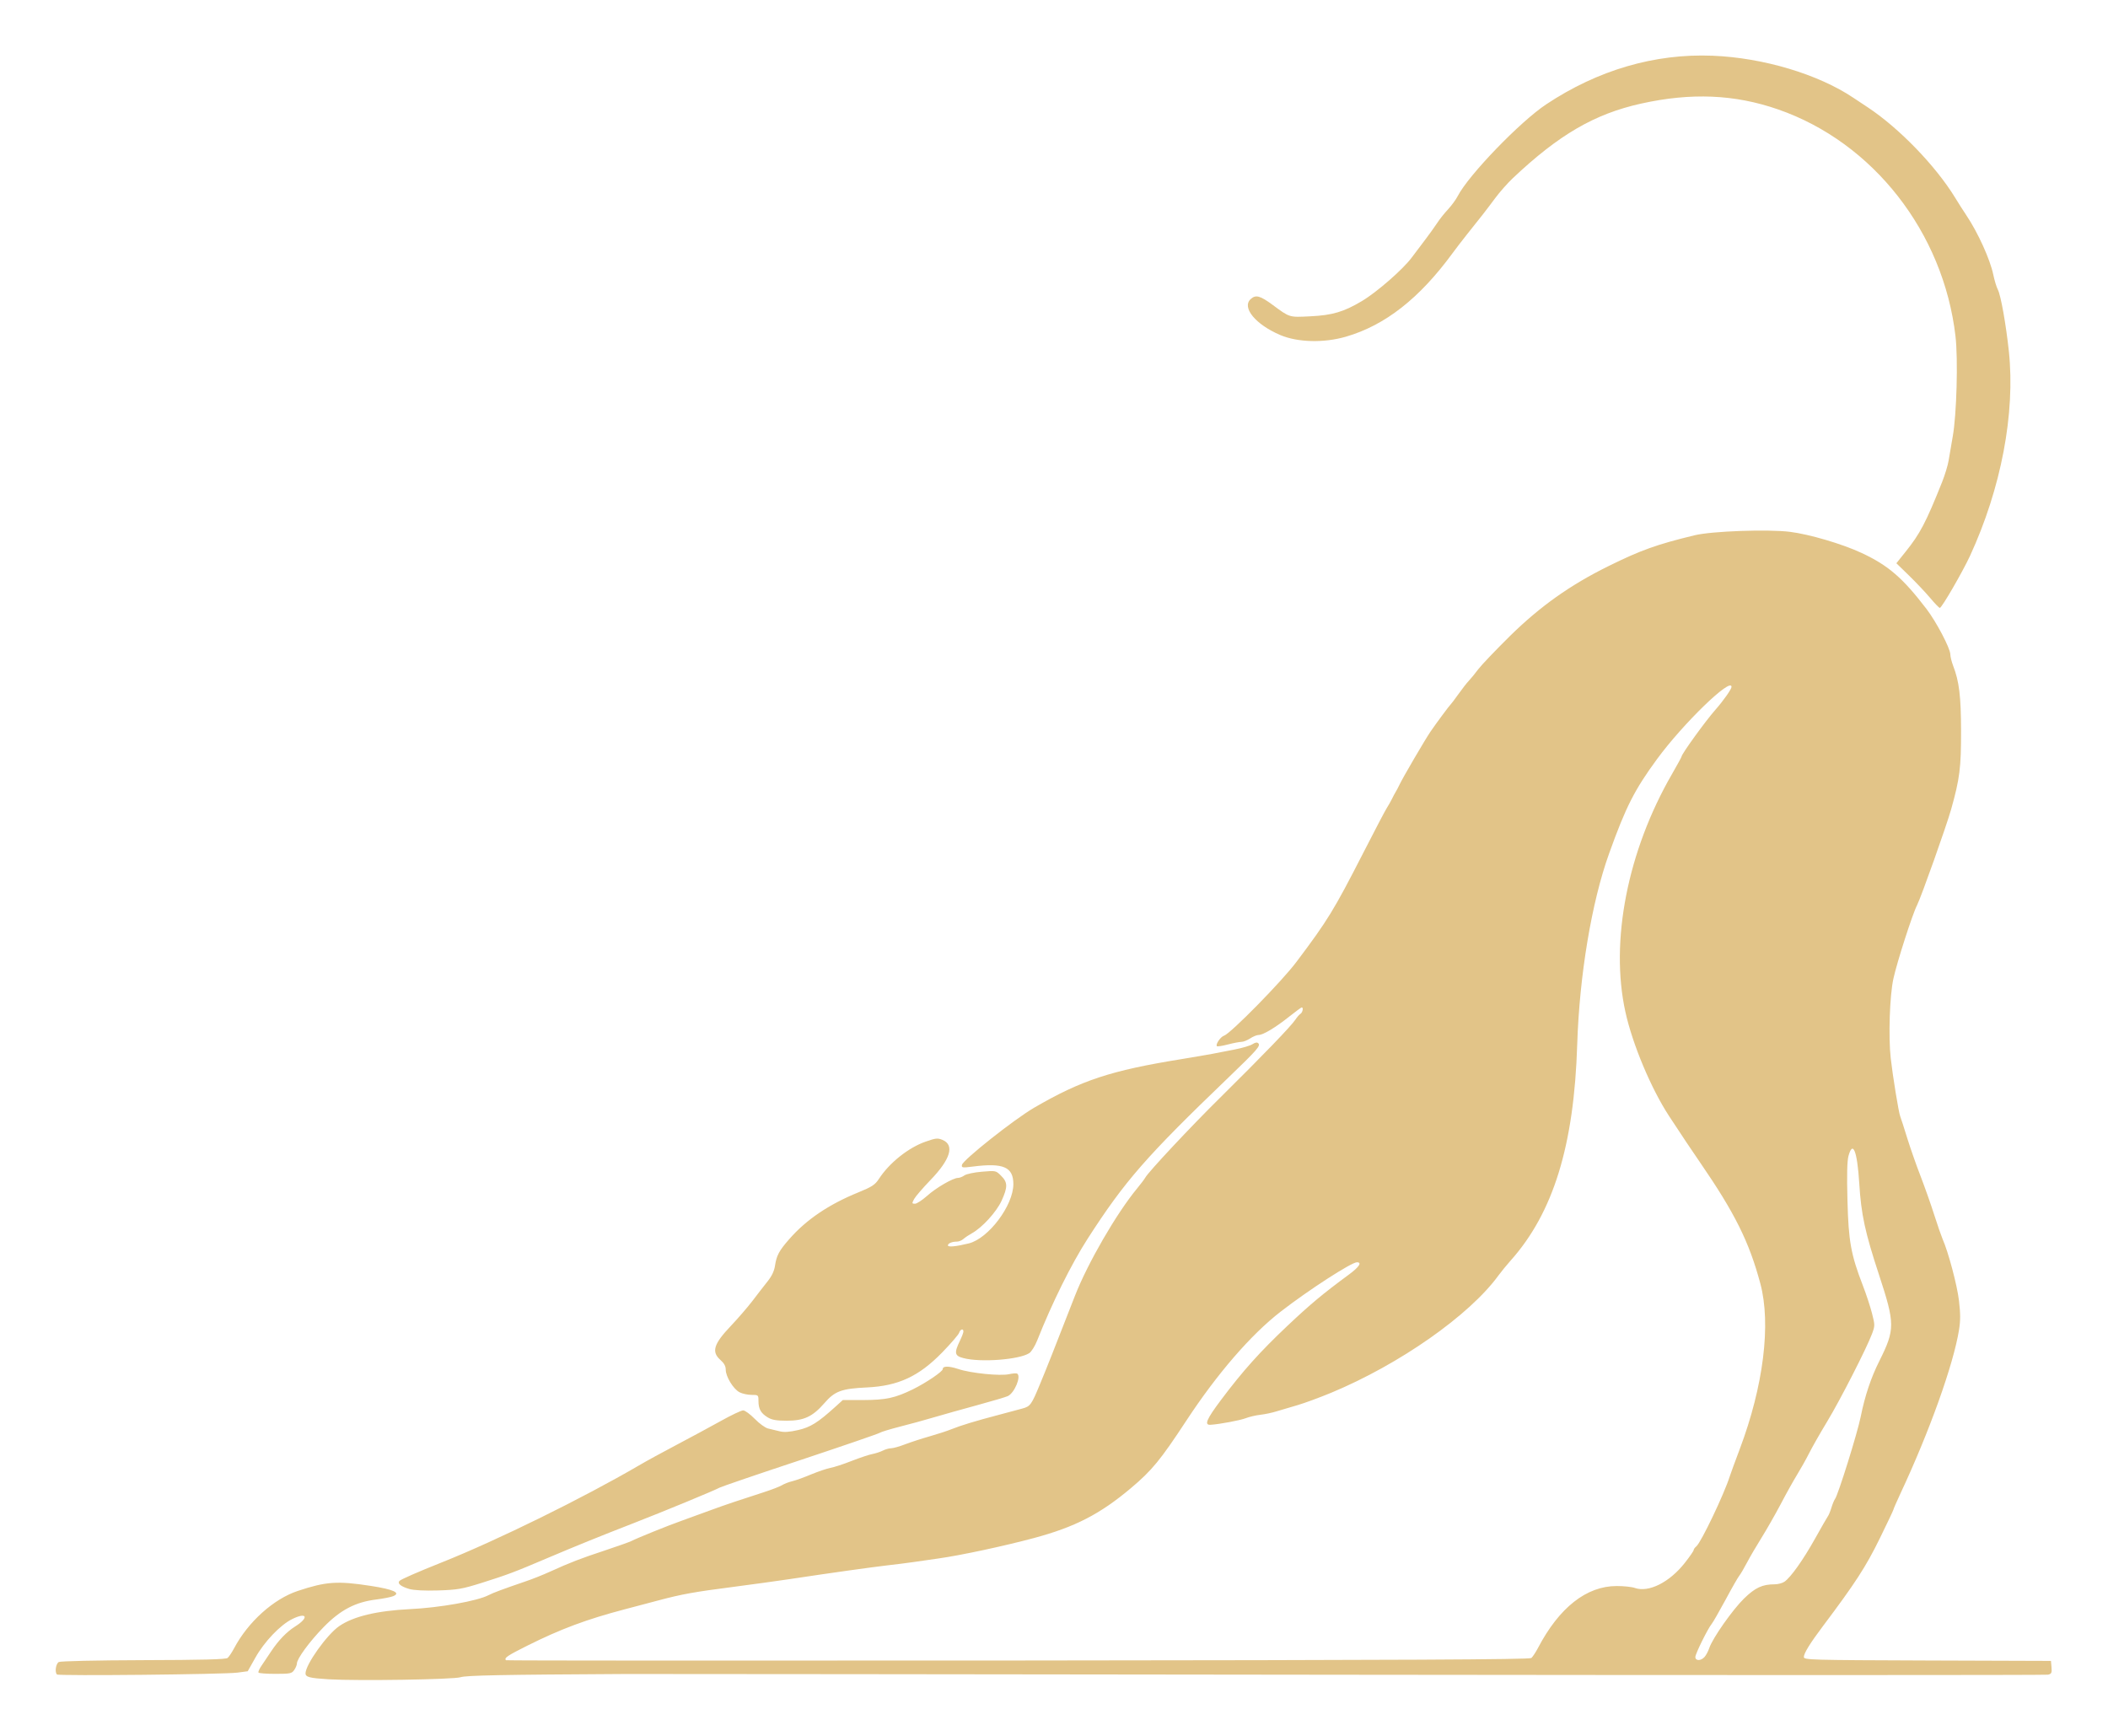
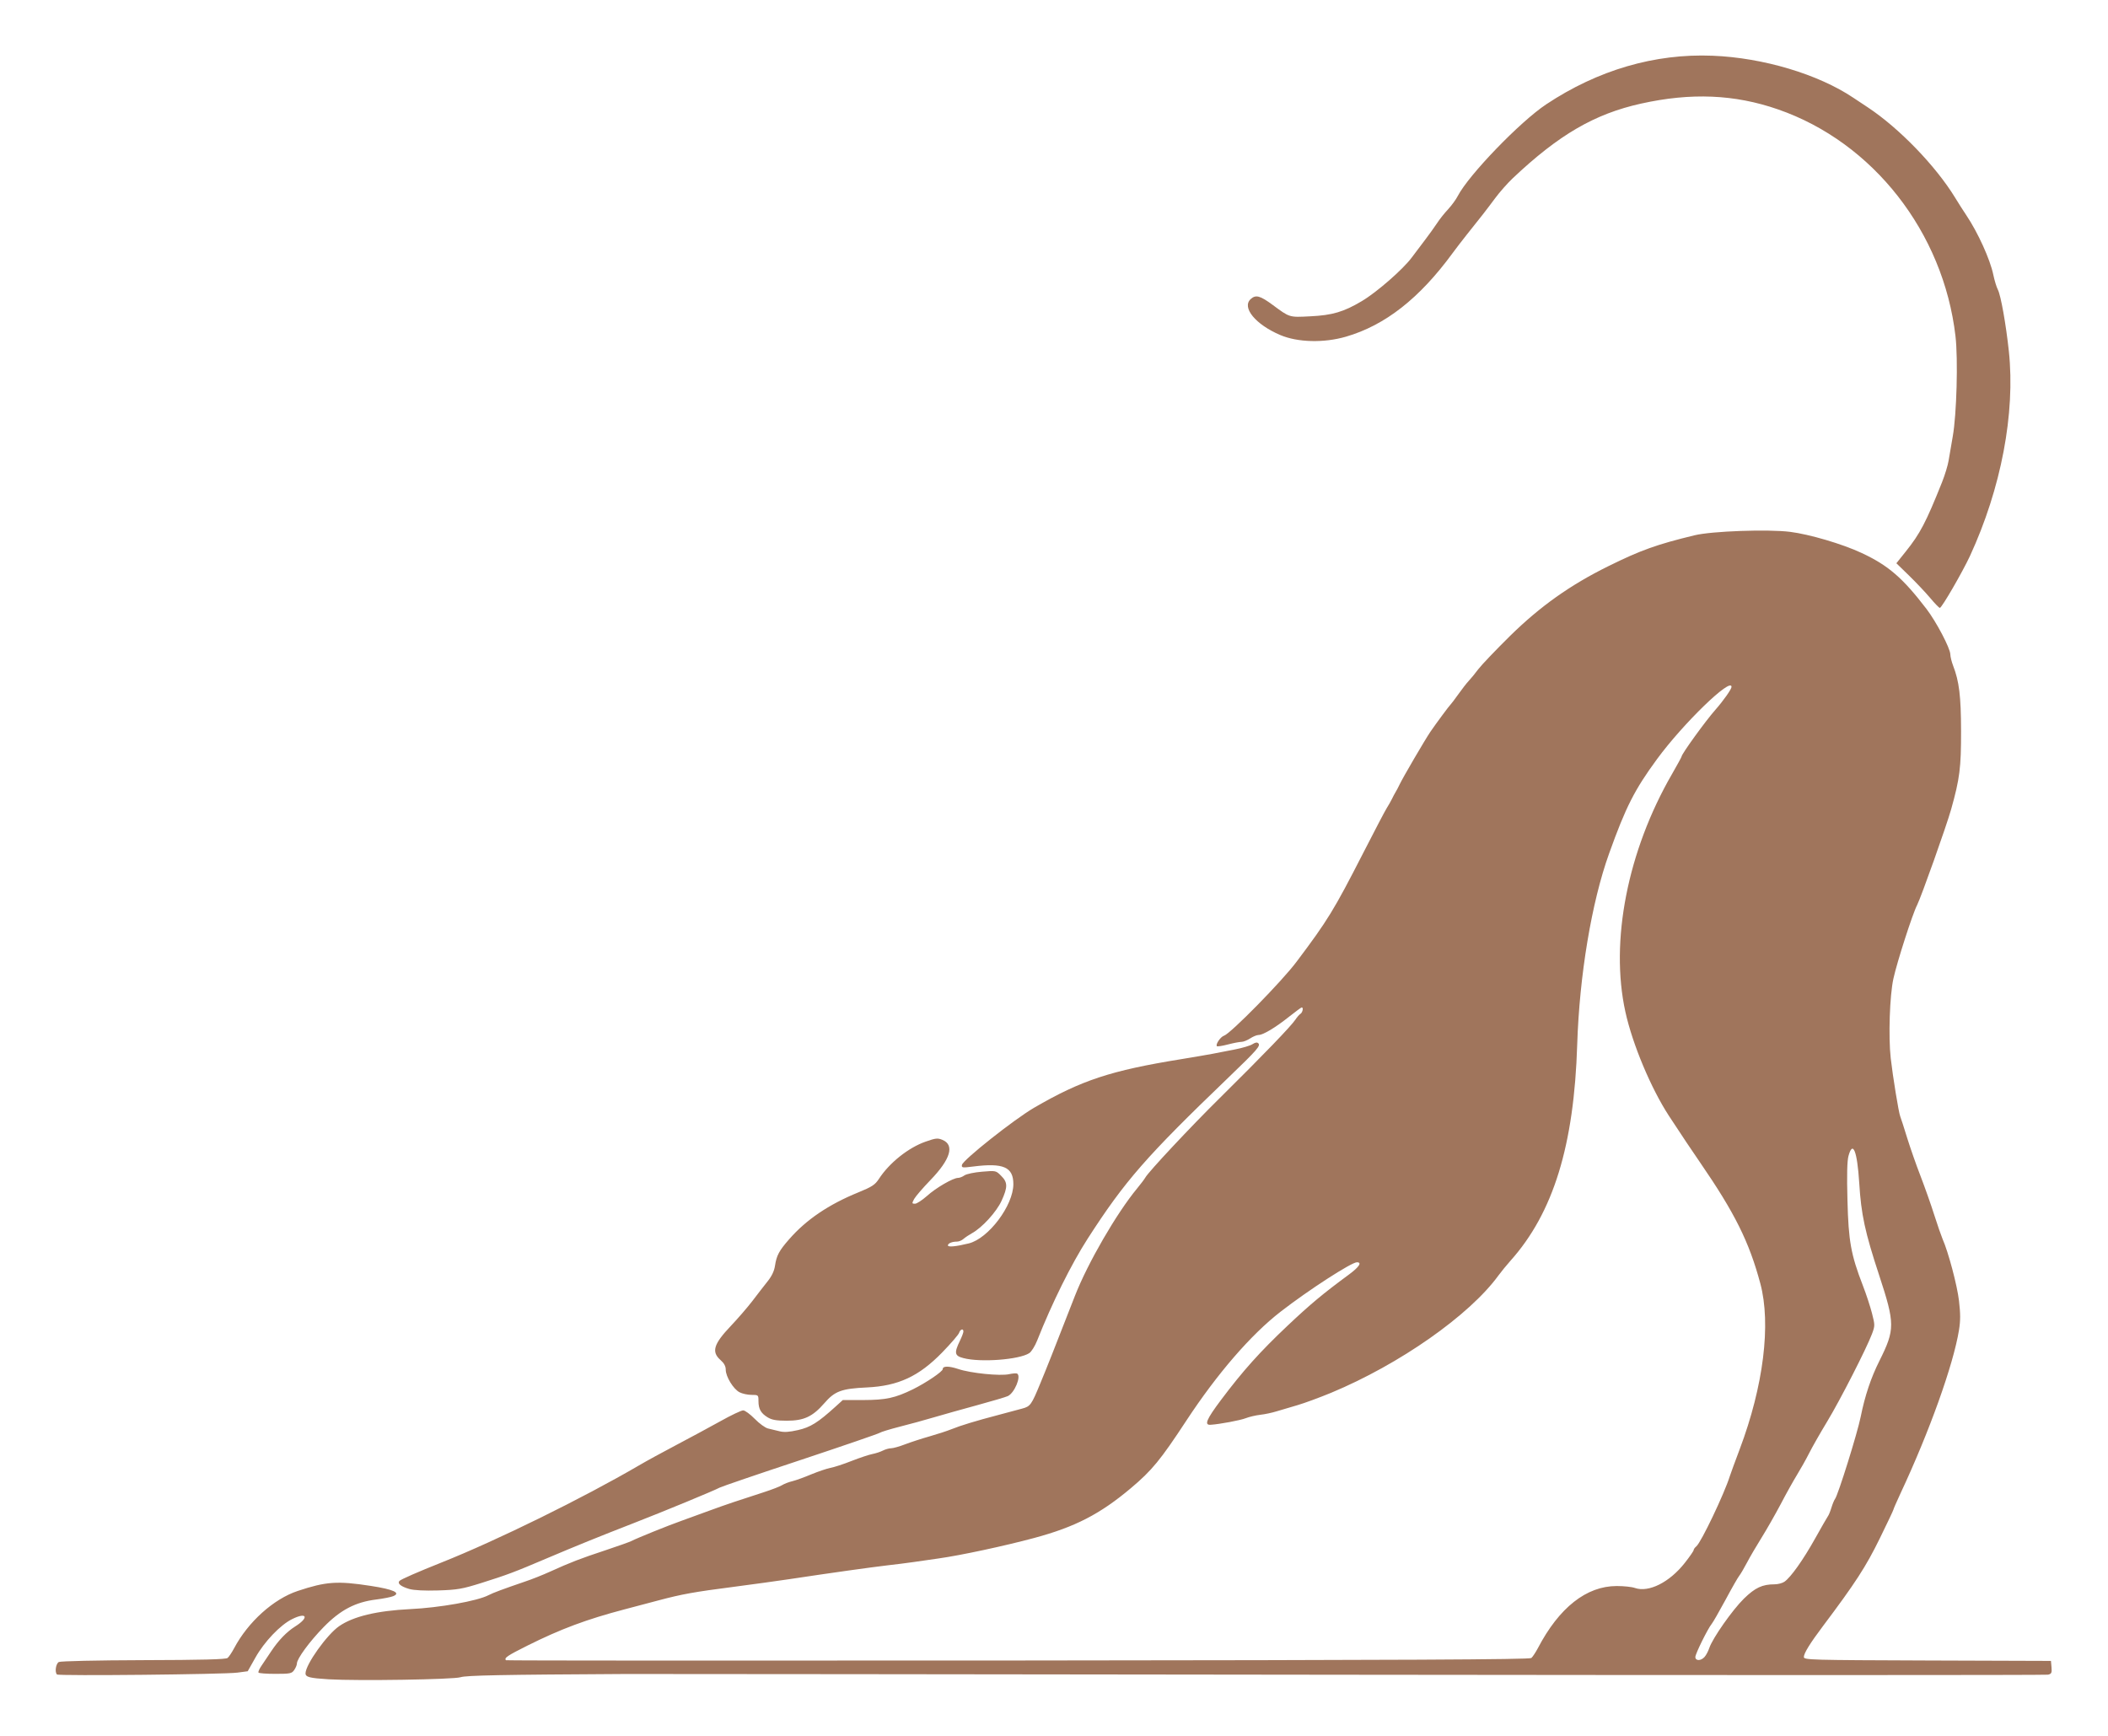
<svg xmlns="http://www.w3.org/2000/svg" viewBox="0 0 305.8 252.0" width="306" height="252">
  <g transform="translate(0.00,0.00)">
-     <path fill="#E2C488" fill-rule="evenodd" d="M47.62,243.79C44.86,243.62 44.25,243.47 44.25,242.93C44.25,241.66 47.37,237.28 49.14,236.07C51.21,234.65 54.62,233.84 59.44,233.60C63.71,233.40 69.20,232.42 70.81,231.58C71.50,231.22 72.94,230.69 76.12,229.60C77.09,229.28 78.72,228.63 79.75,228.16C82.72,226.81 84.15,226.26 87.75,225.07C89.61,224.45 91.34,223.84 91.59,223.70C92.41,223.28 96.79,221.50 98.88,220.76C99.97,220.36 101.83,219.69 103.00,219.26C105.21,218.45 107.14,217.80 110.75,216.64C111.92,216.26 113.12,215.80 113.42,215.61C113.72,215.42 114.40,215.15 114.92,215.03C115.45,214.90 116.69,214.45 117.68,214.03C118.68,213.62 119.92,213.20 120.43,213.10C120.95,213.01 122.34,212.56 123.52,212.09C124.70,211.63 126.05,211.18 126.52,211.09C126.99,211.00 127.68,210.78 128.05,210.59C128.42,210.40 128.96,210.25 129.26,210.25C129.55,210.25 130.48,209.99 131.33,209.66C132.18,209.34 133.78,208.82 134.88,208.51C135.97,208.20 137.38,207.74 138.00,207.49C139.36,206.94 141.52,206.28 144.88,205.40C146.25,205.03 147.78,204.63 148.28,204.49C149.47,204.17 149.62,203.97 150.92,200.81C151.91,198.42 152.71,196.41 155.94,188.12C157.81,183.34 161.99,176.12 164.98,172.51C165.50,171.88 166.02,171.19 166.15,170.96C166.59,170.14 172.76,163.55 176.99,159.38C183.31,153.13 187.34,148.95 187.96,148.00C188.18,147.66 188.51,147.29 188.68,147.18C188.99,146.98 189.14,146.25 188.86,146.25C188.79,146.25 187.97,146.85 187.05,147.58C185.04,149.18 183.26,150.25 182.60,150.25C182.34,150.25 181.79,150.48 181.38,150.75C180.96,151.02 180.40,151.25 180.12,151.25C179.83,151.25 178.95,151.42 178.14,151.63C177.34,151.84 176.62,151.95 176.55,151.88C176.31,151.64 177.07,150.51 177.59,150.35C178.54,150.04 185.99,142.46 188.11,139.62C192.64,133.60 193.52,132.16 197.76,123.88C199.45,120.58 201.01,117.59 201.24,117.25C201.46,116.91 201.78,116.34 201.95,116.00C202.11,115.66 202.35,115.21 202.48,115.00C202.61,114.79 202.88,114.29 203.07,113.88C203.52,112.92 206.77,107.36 207.54,106.23C208.39,104.99 210.31,102.40 210.49,102.25C210.57,102.18 211.08,101.51 211.62,100.75C212.16,99.99 212.83,99.13 213.11,98.84C213.40,98.54 214.02,97.78 214.50,97.14C214.98,96.51 217.06,94.33 219.12,92.30C223.47,88.03 227.84,84.92 233.38,82.19C238.05,79.88 240.42,79.03 245.88,77.71C248.37,77.10 256.55,76.81 259.75,77.21C262.55,77.56 267.32,78.96 270.12,80.27C273.99,82.07 276.09,83.88 279.55,88.40C280.96,90.24 283.00,94.11 283.01,94.99C283.02,95.34 283.20,96.08 283.41,96.62C284.30,98.92 284.56,101.06 284.57,106.12C284.58,111.44 284.38,113.05 283.13,117.49C282.43,119.97 278.79,130.20 278.19,131.39C277.52,132.68 275.27,139.69 274.75,142.07C274.21,144.50 274.01,150.52 274.36,153.62C274.66,156.26 275.51,161.50 275.74,162.07C275.86,162.38 276.32,163.80 276.76,165.24C277.21,166.68 278.07,169.15 278.69,170.74C279.30,172.33 280.20,174.86 280.68,176.38C281.16,177.89 281.71,179.46 281.89,179.88C282.72,181.75 284.01,186.60 284.27,188.84C284.49,190.72 284.49,191.74 284.27,193.09C283.45,198.15 279.96,207.88 275.77,216.82C275.21,218.03 274.75,219.08 274.75,219.16C274.75,219.24 273.86,221.12 272.77,223.34C270.76,227.45 269.19,229.86 264.52,236.07C262.67,238.53 261.75,240.01 261.75,240.55C261.75,240.98 262.61,241.00 279.69,241.06L297.62,241.12L297.70,242.05C297.77,242.85 297.70,243.00 297.20,243.12C296.88,243.19 251.23,243.20 195.75,243.13C140.27,243.06 93.02,243.01 90.75,243.02C72.61,243.12 67.55,243.22 66.75,243.49C65.73,243.82 51.90,244.04 47.62,243.79ZM8.17,243.09C7.82,242.74 8.01,241.51 8.44,241.28C8.69,241.15 13.88,241.03 20.74,241.01C29.22,240.99 32.70,240.90 32.94,240.69C33.13,240.53 33.56,239.89 33.89,239.27C35.92,235.45 39.61,232.13 43.13,230.96C47.23,229.60 48.86,229.48 53.72,230.23C57.04,230.74 58.13,231.25 56.98,231.72C56.65,231.86 55.52,232.08 54.49,232.21C51.49,232.58 49.30,233.73 46.88,236.21C44.83,238.31 43.00,240.81 43.00,241.50C43.00,241.71 42.82,242.14 42.61,242.44C42.26,242.95 42.02,243.00 39.88,243.00C38.59,243.00 37.48,242.92 37.42,242.81C37.36,242.71 37.55,242.27 37.84,241.85C38.14,241.42 38.78,240.46 39.27,239.72C40.33,238.13 41.50,236.91 42.73,236.13C44.80,234.83 44.48,233.98 42.33,235.04C40.60,235.88 38.26,238.34 36.97,240.65L35.86,242.62L34.37,242.82C32.48,243.08 8.40,243.32 8.17,243.09ZM222.19,240.70C222.38,240.54 222.81,239.89 223.14,239.27C226.23,233.37 230.19,230.25 234.59,230.25C235.60,230.25 236.78,230.37 237.22,230.53C239.23,231.23 242.25,229.71 244.46,226.90C245.17,226.00 245.75,225.16 245.75,225.04C245.75,224.91 245.93,224.66 246.15,224.48C246.84,223.91 250.21,216.84 251.00,214.31C251.12,213.93 251.77,212.16 252.44,210.38C255.89,201.23 257.01,192.23 255.43,186.33C253.81,180.28 251.72,176.08 246.68,168.75C245.59,167.17 243.94,164.71 242.17,162.00C239.57,158.02 236.87,151.59 235.84,146.88C233.59,136.63 236.16,123.54 242.60,112.39C243.37,111.05 244.00,109.90 244.00,109.83C244.00,109.47 247.46,104.68 248.91,103.04C250.05,101.75 251.25,100.05 251.25,99.72C251.25,98.23 244.22,105.04 240.43,110.21C237.18,114.64 235.90,117.15 233.48,123.91C230.94,130.96 229.17,141.61 228.85,151.62C228.40,166.29 225.38,176.08 219.16,183.03C218.59,183.67 217.81,184.63 217.42,185.16C213.22,190.94 203.07,198.06 193.12,202.20C191.47,202.88 189.28,203.69 188.25,203.99C187.22,204.29 185.85,204.70 185.21,204.89C184.57,205.09 183.50,205.32 182.84,205.39C182.17,205.47 181.23,205.69 180.75,205.88C179.97,206.19 176.94,206.76 175.63,206.84C174.67,206.91 175.02,206.07 177.14,203.24C180.33,198.99 182.80,196.24 186.79,192.47C190.13,189.32 191.91,187.83 195.74,185.01C197.21,183.92 197.64,183.25 196.87,183.25C196.08,183.25 189.86,187.27 185.81,190.41C181.49,193.75 176.59,199.42 172.11,206.24C168.36,211.95 167.12,213.47 164.05,216.05C159.58,219.81 155.96,221.68 150.00,223.28C145.72,224.43 139.40,225.79 136.12,226.25C135.03,226.41 133.39,226.64 132.50,226.77C131.61,226.90 129.86,227.12 128.62,227.26C126.39,227.52 120.52,228.34 114.50,229.25C112.78,229.51 109.12,230.01 106.38,230.37C100.71,231.10 98.88,231.43 95.50,232.33C94.19,232.68 92.00,233.26 90.62,233.62C85.03,235.09 81.31,236.48 76.44,238.91C73.54,240.36 73.04,240.70 73.35,241.02C73.41,241.08 106.84,241.09 147.65,241.06C203.81,241.01 221.92,240.92 222.19,240.70ZM247.33,240.55C247.56,240.30 247.87,239.71 248.03,239.23C248.51,237.81 251.38,233.72 253.05,232.08C254.68,230.49 255.72,230.00 257.51,230.00C257.99,230.00 258.64,229.83 258.94,229.62C259.87,228.96 261.64,226.47 263.38,223.36C264.30,221.72 265.13,220.26 265.24,220.12C265.35,219.99 265.58,219.43 265.75,218.88C265.92,218.32 266.16,217.75 266.28,217.60C266.71,217.05 269.53,208.04 270.00,205.68C270.62,202.61 271.48,200.03 272.72,197.56C275.00,192.99 274.99,192.17 272.67,185.10C270.62,178.87 270.07,176.32 269.79,171.75C269.50,167.11 268.86,165.49 268.23,167.81C268.03,168.54 267.98,170.56 268.08,174.25C268.23,180.20 268.58,182.14 270.32,186.64C270.80,187.87 271.39,189.68 271.64,190.65C272.08,192.37 272.08,192.47 271.64,193.65C270.83,195.80 267.01,203.27 265.13,206.38C264.13,208.03 262.95,210.10 262.50,211.00C262.05,211.89 261.26,213.29 260.75,214.12C260.24,214.95 259.17,216.86 258.38,218.38C257.58,219.89 256.33,222.08 255.60,223.25C254.87,224.42 253.91,226.05 253.48,226.88C253.05,227.70 252.55,228.54 252.38,228.75C252.20,228.96 251.30,230.53 250.38,232.25C249.45,233.97 248.55,235.54 248.37,235.75C247.82,236.41 246.00,240.09 246.00,240.55C246.00,241.14 246.80,241.14 247.33,240.55ZM59.32,230.68C58.08,230.32 57.53,229.87 57.90,229.50C58.14,229.26 60.52,228.22 64.00,226.83C72.02,223.64 84.57,217.46 92.62,212.76C93.72,212.11 96.20,210.76 98.12,209.75C100.05,208.73 102.90,207.20 104.46,206.33C106.01,205.46 107.51,204.75 107.78,204.75C108.05,204.75 108.80,205.31 109.46,205.98C110.12,206.66 110.99,207.29 111.39,207.38C111.79,207.48 112.54,207.65 113.05,207.78C113.72,207.95 114.47,207.90 115.74,207.61C117.55,207.20 118.63,206.52 121.18,204.21L122.24,203.25L125.18,203.25C128.52,203.24 129.82,202.96 132.44,201.68C134.32,200.75 136.75,199.11 136.75,198.76C136.75,198.29 137.62,198.29 138.99,198.74C140.78,199.35 145.11,199.79 146.40,199.49C146.92,199.38 147.44,199.34 147.55,199.41C148.18,199.79 147.17,202.23 146.19,202.68C145.86,202.83 143.85,203.42 141.73,204.00C139.61,204.58 136.81,205.36 135.50,205.75C134.19,206.14 131.94,206.76 130.50,207.12C129.06,207.49 127.76,207.89 127.62,208.00C127.48,208.12 122.29,209.90 116.10,211.96C109.90,214.01 104.62,215.82 104.35,215.97C103.66,216.36 96.23,219.43 91.88,221.12C86.84,223.08 83.59,224.40 79.25,226.24C74.56,228.24 73.54,228.62 69.77,229.81C66.96,230.69 66.29,230.80 63.50,230.89C61.51,230.95 59.99,230.87 59.32,230.68ZM111.33,205.76C110.35,205.16 110.00,204.55 110.00,203.39C110.00,202.52 109.98,202.50 108.99,202.50C108.43,202.50 107.65,202.33 107.25,202.12C106.36,201.66 105.25,199.85 105.25,198.85C105.25,198.34 105.01,197.90 104.50,197.45C103.14,196.26 103.48,195.13 105.98,192.50C106.96,191.47 108.37,189.84 109.11,188.88C109.84,187.91 110.85,186.62 111.34,186.00C111.94,185.25 112.29,184.50 112.40,183.75C112.62,182.28 112.99,181.57 114.46,179.90C116.94,177.06 120.19,174.86 124.48,173.11C126.49,172.29 126.92,172.00 127.48,171.15C128.99,168.82 131.77,166.60 134.28,165.73C135.73,165.22 136.01,165.19 136.71,165.48C138.50,166.23 137.88,168.30 134.96,171.32C133.87,172.45 132.81,173.68 132.60,174.06C132.26,174.70 132.27,174.75 132.72,174.75C132.98,174.75 133.76,174.24 134.45,173.63C135.75,172.45 138.25,171.00 138.97,171.00C139.20,171.00 139.62,170.84 139.91,170.63C140.20,170.43 141.34,170.19 142.45,170.10C144.46,169.93 144.47,169.93 145.23,170.70C146.19,171.65 146.20,172.32 145.29,174.32C144.55,175.94 142.45,178.24 140.98,179.04C140.56,179.27 140.01,179.64 139.77,179.85C139.53,180.07 139.10,180.25 138.81,180.25C138.10,180.25 137.50,180.50 137.50,180.80C137.50,181.08 138.71,180.96 140.53,180.51C143.39,179.80 147.00,175.00 147.00,171.90C147.00,169.42 145.55,168.79 141.16,169.35C139.58,169.55 139.46,169.53 139.54,169.11C139.68,168.39 147.09,162.52 150.00,160.82C156.88,156.82 161.12,155.42 171.38,153.76C173.16,153.47 175.19,153.12 175.88,152.99C176.56,152.86 178.03,152.57 179.12,152.36C180.22,152.15 181.39,151.80 181.71,151.59C182.12,151.33 182.38,151.28 182.56,151.46C182.92,151.82 182.40,152.41 178.23,156.42C166.28,167.90 163.20,171.42 157.79,179.82C155.42,183.50 152.63,189.12 150.46,194.60C150.14,195.41 149.62,196.24 149.31,196.44C147.86,197.39 142.23,197.82 139.75,197.16C138.46,196.83 138.38,196.42 139.26,194.61C139.53,194.05 139.75,193.46 139.75,193.30C139.75,192.82 139.30,192.96 139.13,193.48C139.05,193.75 137.94,195.03 136.68,196.33C133.29,199.81 130.31,201.20 125.75,201.42C122.06,201.59 121.08,201.95 119.57,203.70C117.85,205.67 116.60,206.25 114.10,206.25C112.59,206.25 111.94,206.13 111.33,205.76ZM280.09,86.81C279.42,86.02 278.05,84.56 277.03,83.57L275.18,81.77L276.54,80.07C278.61,77.49 279.48,75.84 281.81,70.00C282.22,68.97 282.65,67.56 282.76,66.88C282.87,66.19 283.14,64.61 283.36,63.38C283.93,60.21 284.15,52.15 283.76,48.80C282.01,33.72 271.79,20.66 258.00,15.88C251.69,13.69 245.38,13.43 238.12,15.04C231.36,16.54 226.18,19.56 219.50,25.87C218.74,26.59 217.59,27.89 216.94,28.77C215.70,30.44 214.78,31.63 212.80,34.09C212.16,34.90 211.23,36.10 210.75,36.76C205.95,43.32 200.96,47.23 195.27,48.88C192.07,49.81 188.27,49.71 185.75,48.64C182.15,47.11 180.11,44.63 181.46,43.41C182.19,42.75 182.82,42.92 184.65,44.27C187.14,46.11 187.02,46.08 190.10,45.92C193.29,45.77 194.96,45.28 197.59,43.71C199.75,42.43 203.57,39.09 204.82,37.40C205.34,36.70 206.24,35.51 206.82,34.75C207.40,33.99 208.16,32.92 208.52,32.38C208.88,31.82 209.59,30.93 210.11,30.38C210.62,29.82 211.26,28.96 211.52,28.44C213.10,25.40 220.55,17.67 224.36,15.14C231.84,10.17 240.11,7.75 248.50,8.09C255.85,8.38 263.86,10.78 268.96,14.21C269.32,14.46 270.26,15.08 271.04,15.59C275.57,18.59 280.88,24.07 283.71,28.70C284.21,29.52 284.94,30.67 285.33,31.24C287.02,33.76 288.79,37.66 289.25,39.88C289.42,40.70 289.72,41.69 289.92,42.07C290.35,42.92 291.09,47.09 291.51,51.00C292.46,60.00 290.39,70.90 285.86,80.72C284.78,83.04 281.77,88.25 281.49,88.25C281.38,88.25 280.75,87.60 280.09,86.81Z" />
+     <path fill="#A0755C" fill-rule="evenodd" d="M47.62,243.79C44.86,243.62 44.25,243.47 44.25,242.93C44.25,241.66 47.37,237.28 49.14,236.07C51.21,234.65 54.62,233.84 59.44,233.60C63.71,233.40 69.20,232.42 70.81,231.58C71.50,231.22 72.94,230.69 76.12,229.60C77.09,229.28 78.72,228.63 79.75,228.16C82.72,226.81 84.15,226.26 87.75,225.07C89.61,224.45 91.34,223.84 91.59,223.70C92.41,223.28 96.79,221.50 98.88,220.76C99.97,220.36 101.83,219.69 103.00,219.26C105.21,218.45 107.14,217.80 110.75,216.64C111.92,216.26 113.12,215.80 113.42,215.61C113.72,215.42 114.40,215.15 114.92,215.03C115.45,214.90 116.69,214.45 117.68,214.03C118.68,213.62 119.92,213.20 120.43,213.10C120.95,213.01 122.34,212.56 123.52,212.09C124.70,211.63 126.05,211.18 126.52,211.09C126.99,211.00 127.68,210.78 128.05,210.59C128.42,210.40 128.96,210.25 129.26,210.25C129.55,210.25 130.48,209.99 131.33,209.66C132.18,209.34 133.78,208.82 134.88,208.51C135.97,208.20 137.38,207.74 138.00,207.49C139.36,206.94 141.52,206.28 144.88,205.40C146.25,205.03 147.78,204.63 148.28,204.49C149.47,204.17 149.62,203.97 150.92,200.81C151.91,198.42 152.71,196.41 155.94,188.12C157.81,183.34 161.99,176.12 164.98,172.51C165.50,171.88 166.02,171.19 166.15,170.96C166.59,170.14 172.76,163.55 176.99,159.38C183.31,153.13 187.34,148.95 187.96,148.00C188.18,147.66 188.51,147.29 188.68,147.18C188.99,146.98 189.14,146.25 188.86,146.25C188.79,146.25 187.97,146.85 187.05,147.58C185.04,149.18 183.26,150.25 182.60,150.25C182.34,150.25 181.79,150.48 181.38,150.75C180.96,151.02 180.40,151.25 180.12,151.25C179.83,151.25 178.95,151.42 178.14,151.63C177.34,151.84 176.62,151.95 176.55,151.88C176.31,151.64 177.07,150.51 177.59,150.35C178.54,150.04 185.99,142.46 188.11,139.62C192.64,133.60 193.52,132.16 197.76,123.88C199.45,120.58 201.01,117.59 201.24,117.25C201.46,116.91 201.78,116.34 201.95,116.00C202.11,115.66 202.35,115.21 202.48,115.00C202.61,114.79 202.88,114.29 203.07,113.88C203.52,112.92 206.77,107.36 207.54,106.23C208.39,104.99 210.31,102.40 210.49,102.25C210.57,102.18 211.08,101.51 211.62,100.75C212.16,99.99 212.83,99.13 213.11,98.84C213.40,98.54 214.02,97.78 214.50,97.14C214.98,96.51 217.06,94.33 219.12,92.30C223.47,88.03 227.84,84.92 233.38,82.19C238.05,79.88 240.42,79.03 245.88,77.71C248.37,77.10 256.55,76.81 259.75,77.21C262.55,77.56 267.32,78.96 270.12,80.27C273.99,82.07 276.09,83.88 279.55,88.40C280.96,90.24 283.00,94.11 283.01,94.99C283.02,95.34 283.20,96.08 283.41,96.62C284.30,98.92 284.56,101.06 284.57,106.12C284.58,111.44 284.38,113.05 283.13,117.49C282.43,119.97 278.79,130.20 278.19,131.39C277.52,132.68 275.27,139.69 274.75,142.07C274.21,144.50 274.01,150.52 274.36,153.62C274.66,156.26 275.51,161.50 275.74,162.07C275.86,162.38 276.32,163.80 276.76,165.24C277.21,166.68 278.07,169.15 278.69,170.74C279.30,172.33 280.20,174.86 280.68,176.38C281.16,177.89 281.71,179.46 281.89,179.88C282.72,181.75 284.01,186.60 284.27,188.84C284.49,190.72 284.49,191.74 284.27,193.09C283.45,198.15 279.96,207.88 275.77,216.82C275.21,218.03 274.75,219.08 274.75,219.16C274.75,219.24 273.86,221.12 272.77,223.34C270.76,227.45 269.19,229.86 264.52,236.07C262.67,238.53 261.75,240.01 261.75,240.55C261.75,240.98 262.61,241.00 279.69,241.06L297.62,241.12L297.70,242.05C297.77,242.85 297.70,243.00 297.20,243.12C296.88,243.19 251.23,243.20 195.75,243.13C140.27,243.06 93.02,243.01 90.75,243.02C72.61,243.12 67.55,243.22 66.75,243.49C65.73,243.82 51.90,244.04 47.62,243.79ZM8.17,243.09C7.82,242.74 8.01,241.51 8.44,241.28C8.69,241.15 13.88,241.03 20.74,241.01C29.22,240.99 32.70,240.90 32.94,240.69C33.13,240.53 33.56,239.89 33.89,239.27C35.92,235.45 39.61,232.13 43.13,230.96C47.23,229.60 48.86,229.48 53.72,230.23C57.04,230.74 58.13,231.25 56.98,231.72C56.65,231.86 55.52,232.08 54.49,232.21C51.49,232.58 49.30,233.73 46.88,236.21C44.83,238.31 43.00,240.81 43.00,241.50C43.00,241.71 42.82,242.14 42.61,242.44C42.26,242.95 42.02,243.00 39.88,243.00C38.59,243.00 37.48,242.92 37.42,242.81C37.36,242.71 37.55,242.27 37.84,241.85C38.14,241.42 38.78,240.46 39.27,239.72C40.33,238.13 41.50,236.91 42.73,236.13C44.80,234.83 44.48,233.98 42.33,235.04C40.60,235.88 38.26,238.34 36.97,240.65L35.86,242.62L34.37,242.82C32.48,243.08 8.40,243.32 8.17,243.09ZM222.19,240.70C222.38,240.54 222.81,239.89 223.14,239.27C226.23,233.37 230.19,230.25 234.59,230.25C235.60,230.25 236.78,230.37 237.22,230.53C239.23,231.23 242.25,229.71 244.46,226.90C245.17,226.00 245.75,225.16 245.75,225.04C245.75,224.91 245.93,224.66 246.15,224.48C246.84,223.91 250.21,216.84 251.00,214.31C251.12,213.93 251.77,212.16 252.44,210.38C255.89,201.23 257.01,192.23 255.43,186.33C253.81,180.28 251.72,176.08 246.68,168.75C245.59,167.17 243.94,164.71 242.17,162.00C239.57,158.02 236.87,151.59 235.84,146.88C233.59,136.63 236.16,123.54 242.60,112.39C243.37,111.05 244.00,109.90 244.00,109.83C244.00,109.47 247.46,104.68 248.91,103.04C250.05,101.75 251.25,100.05 251.25,99.72C251.25,98.23 244.22,105.04 240.43,110.21C237.18,114.64 235.90,117.15 233.48,123.91C230.94,130.96 229.17,141.61 228.85,151.62C228.40,166.29 225.38,176.08 219.16,183.03C218.59,183.67 217.81,184.63 217.42,185.16C213.22,190.94 203.07,198.06 193.12,202.20C191.47,202.88 189.28,203.69 188.25,203.99C187.22,204.29 185.85,204.70 185.21,204.89C184.57,205.09 183.50,205.32 182.84,205.39C182.17,205.47 181.23,205.69 180.75,205.88C179.97,206.19 176.94,206.76 175.63,206.84C174.67,206.91 175.02,206.07 177.14,203.24C180.33,198.99 182.80,196.24 186.79,192.47C190.13,189.32 191.91,187.83 195.74,185.01C197.21,183.92 197.64,183.25 196.87,183.25C196.08,183.25 189.86,187.27 185.81,190.41C181.49,193.75 176.59,199.42 172.11,206.24C168.36,211.95 167.12,213.47 164.05,216.05C159.58,219.81 155.96,221.68 150.00,223.28C145.72,224.43 139.40,225.79 136.12,226.25C135.03,226.41 133.39,226.64 132.50,226.77C131.61,226.90 129.86,227.12 128.62,227.26C126.39,227.52 120.52,228.34 114.50,229.25C112.78,229.51 109.12,230.01 106.38,230.37C100.71,231.10 98.88,231.43 95.50,232.33C94.19,232.68 92.00,233.26 90.62,233.62C85.03,235.09 81.31,236.48 76.44,238.91C73.54,240.36 73.04,240.70 73.35,241.02C73.41,241.08 106.84,241.09 147.65,241.06C203.81,241.01 221.92,240.92 222.19,240.70ZM247.33,240.55C247.56,240.30 247.87,239.71 248.03,239.23C248.51,237.81 251.38,233.72 253.05,232.08C254.68,230.49 255.72,230.00 257.51,230.00C257.99,230.00 258.64,229.83 258.94,229.62C259.87,228.96 261.64,226.47 263.38,223.36C264.30,221.72 265.13,220.26 265.24,220.12C265.35,219.99 265.58,219.43 265.75,218.88C265.92,218.32 266.16,217.75 266.28,217.60C266.71,217.05 269.53,208.04 270.00,205.68C270.62,202.61 271.48,200.03 272.72,197.56C275.00,192.99 274.99,192.17 272.67,185.10C270.62,178.87 270.07,176.32 269.79,171.75C269.50,167.11 268.86,165.49 268.23,167.81C268.03,168.54 267.98,170.56 268.08,174.25C268.23,180.20 268.58,182.14 270.32,186.64C270.80,187.87 271.39,189.68 271.64,190.65C272.08,192.37 272.08,192.47 271.64,193.65C270.83,195.80 267.01,203.27 265.13,206.38C264.13,208.03 262.95,210.10 262.50,211.00C262.05,211.89 261.26,213.29 260.75,214.12C260.24,214.95 259.17,216.86 258.38,218.38C257.58,219.89 256.33,222.08 255.60,223.25C254.87,224.42 253.91,226.05 253.48,226.88C253.05,227.70 252.55,228.54 252.38,228.75C252.20,228.96 251.30,230.53 250.38,232.25C249.45,233.97 248.55,235.54 248.37,235.75C247.82,236.41 246.00,240.09 246.00,240.55C246.00,241.14 246.80,241.14 247.33,240.55ZM59.32,230.68C58.08,230.32 57.53,229.87 57.90,229.50C58.14,229.26 60.52,228.22 64.00,226.83C72.02,223.64 84.57,217.46 92.62,212.76C93.72,212.11 96.20,210.76 98.12,209.75C100.05,208.73 102.90,207.20 104.46,206.33C106.01,205.46 107.51,204.75 107.78,204.75C108.05,204.75 108.80,205.31 109.46,205.98C110.12,206.66 110.99,207.29 111.39,207.38C111.79,207.48 112.54,207.65 113.05,207.78C113.72,207.95 114.47,207.90 115.74,207.61C117.55,207.20 118.63,206.52 121.18,204.21L122.24,203.25L125.18,203.25C128.52,203.24 129.82,202.96 132.44,201.68C134.32,200.75 136.75,199.11 136.75,198.76C136.75,198.29 137.62,198.29 138.99,198.74C140.78,199.35 145.11,199.79 146.40,199.49C146.92,199.38 147.44,199.34 147.55,199.41C148.18,199.79 147.17,202.23 146.19,202.68C145.86,202.83 143.85,203.42 141.73,204.00C139.61,204.58 136.81,205.36 135.50,205.75C134.19,206.14 131.94,206.76 130.50,207.12C129.06,207.49 127.76,207.89 127.62,208.00C127.48,208.12 122.29,209.90 116.10,211.96C109.90,214.01 104.62,215.82 104.35,215.97C103.66,216.36 96.23,219.43 91.88,221.12C86.84,223.08 83.59,224.40 79.25,226.24C74.56,228.24 73.54,228.62 69.77,229.81C66.96,230.69 66.29,230.80 63.50,230.89C61.51,230.95 59.99,230.87 59.32,230.68ZM111.33,205.76C110.35,205.16 110.00,204.55 110.00,203.39C110.00,202.52 109.98,202.50 108.99,202.50C108.43,202.50 107.65,202.33 107.25,202.12C106.36,201.66 105.25,199.85 105.25,198.85C105.25,198.34 105.01,197.90 104.50,197.45C103.14,196.26 103.48,195.13 105.98,192.50C106.96,191.47 108.37,189.84 109.11,188.88C109.84,187.91 110.85,186.62 111.34,186.00C111.94,185.25 112.29,184.50 112.40,183.75C112.62,182.28 112.99,181.57 114.46,179.90C116.94,177.06 120.19,174.86 124.48,173.11C126.49,172.29 126.92,172.00 127.48,171.15C128.99,168.82 131.77,166.60 134.28,165.73C135.73,165.22 136.01,165.19 136.71,165.48C138.50,166.23 137.88,168.30 134.96,171.32C133.87,172.45 132.81,173.68 132.60,174.06C132.26,174.70 132.27,174.75 132.72,174.75C132.98,174.75 133.76,174.24 134.45,173.63C135.75,172.45 138.25,171.00 138.97,171.00C139.20,171.00 139.62,170.84 139.91,170.63C140.20,170.43 141.34,170.19 142.45,170.10C144.46,169.93 144.47,169.93 145.23,170.70C146.19,171.65 146.20,172.32 145.29,174.32C144.55,175.94 142.45,178.24 140.98,179.04C140.56,179.27 140.01,179.64 139.77,179.85C139.53,180.07 139.10,180.25 138.81,180.25C138.10,180.25 137.50,180.50 137.50,180.80C137.50,181.08 138.71,180.96 140.53,180.51C143.39,179.80 147.00,175.00 147.00,171.90C147.00,169.42 145.55,168.79 141.16,169.35C139.58,169.55 139.46,169.53 139.54,169.11C139.68,168.39 147.09,162.52 150.00,160.82C156.88,156.82 161.12,155.42 171.38,153.76C173.16,153.47 175.19,153.12 175.88,152.99C176.56,152.86 178.03,152.57 179.12,152.36C180.22,152.15 181.39,151.80 181.71,151.59C182.12,151.33 182.38,151.28 182.56,151.46C182.92,151.82 182.40,152.41 178.23,156.42C166.28,167.90 163.20,171.42 157.79,179.82C155.42,183.50 152.63,189.12 150.46,194.60C150.14,195.41 149.62,196.24 149.31,196.44C147.86,197.39 142.23,197.82 139.75,197.16C138.46,196.83 138.38,196.42 139.26,194.61C139.53,194.05 139.75,193.46 139.75,193.30C139.75,192.82 139.30,192.96 139.13,193.48C139.05,193.75 137.94,195.03 136.68,196.33C133.29,199.81 130.31,201.20 125.75,201.42C122.06,201.59 121.08,201.95 119.57,203.70C117.85,205.67 116.60,206.25 114.10,206.25C112.59,206.25 111.94,206.13 111.33,205.76ZM280.09,86.81C279.42,86.02 278.05,84.56 277.03,83.57L275.18,81.77L276.54,80.07C278.61,77.49 279.48,75.84 281.81,70.00C282.22,68.97 282.65,67.56 282.76,66.88C282.87,66.19 283.14,64.61 283.36,63.38C283.93,60.21 284.15,52.15 283.76,48.80C282.01,33.72 271.79,20.66 258.00,15.88C251.69,13.69 245.38,13.43 238.12,15.04C231.36,16.54 226.18,19.56 219.50,25.87C218.74,26.59 217.59,27.89 216.94,28.77C215.70,30.44 214.78,31.63 212.80,34.09C212.16,34.90 211.23,36.10 210.75,36.76C205.95,43.32 200.96,47.23 195.27,48.88C192.07,49.81 188.27,49.71 185.75,48.64C182.15,47.11 180.11,44.63 181.46,43.41C182.19,42.75 182.82,42.92 184.65,44.27C187.14,46.11 187.02,46.08 190.10,45.92C193.29,45.77 194.96,45.28 197.59,43.71C199.75,42.43 203.57,39.09 204.82,37.40C205.34,36.70 206.24,35.51 206.82,34.75C207.40,33.99 208.16,32.92 208.52,32.38C208.88,31.82 209.59,30.93 210.11,30.38C210.62,29.82 211.26,28.96 211.52,28.44C213.10,25.40 220.55,17.67 224.36,15.14C231.84,10.17 240.11,7.75 248.50,8.09C255.85,8.38 263.86,10.78 268.96,14.21C269.32,14.46 270.26,15.08 271.04,15.59C275.57,18.59 280.88,24.07 283.71,28.70C284.21,29.52 284.94,30.67 285.33,31.24C287.02,33.76 288.79,37.66 289.25,39.88C289.42,40.70 289.72,41.69 289.92,42.07C290.35,42.92 291.09,47.09 291.51,51.00C292.46,60.00 290.39,70.90 285.86,80.72C284.78,83.04 281.77,88.25 281.49,88.25C281.38,88.25 280.75,87.60 280.09,86.81Z" />
  </g>
</svg>
